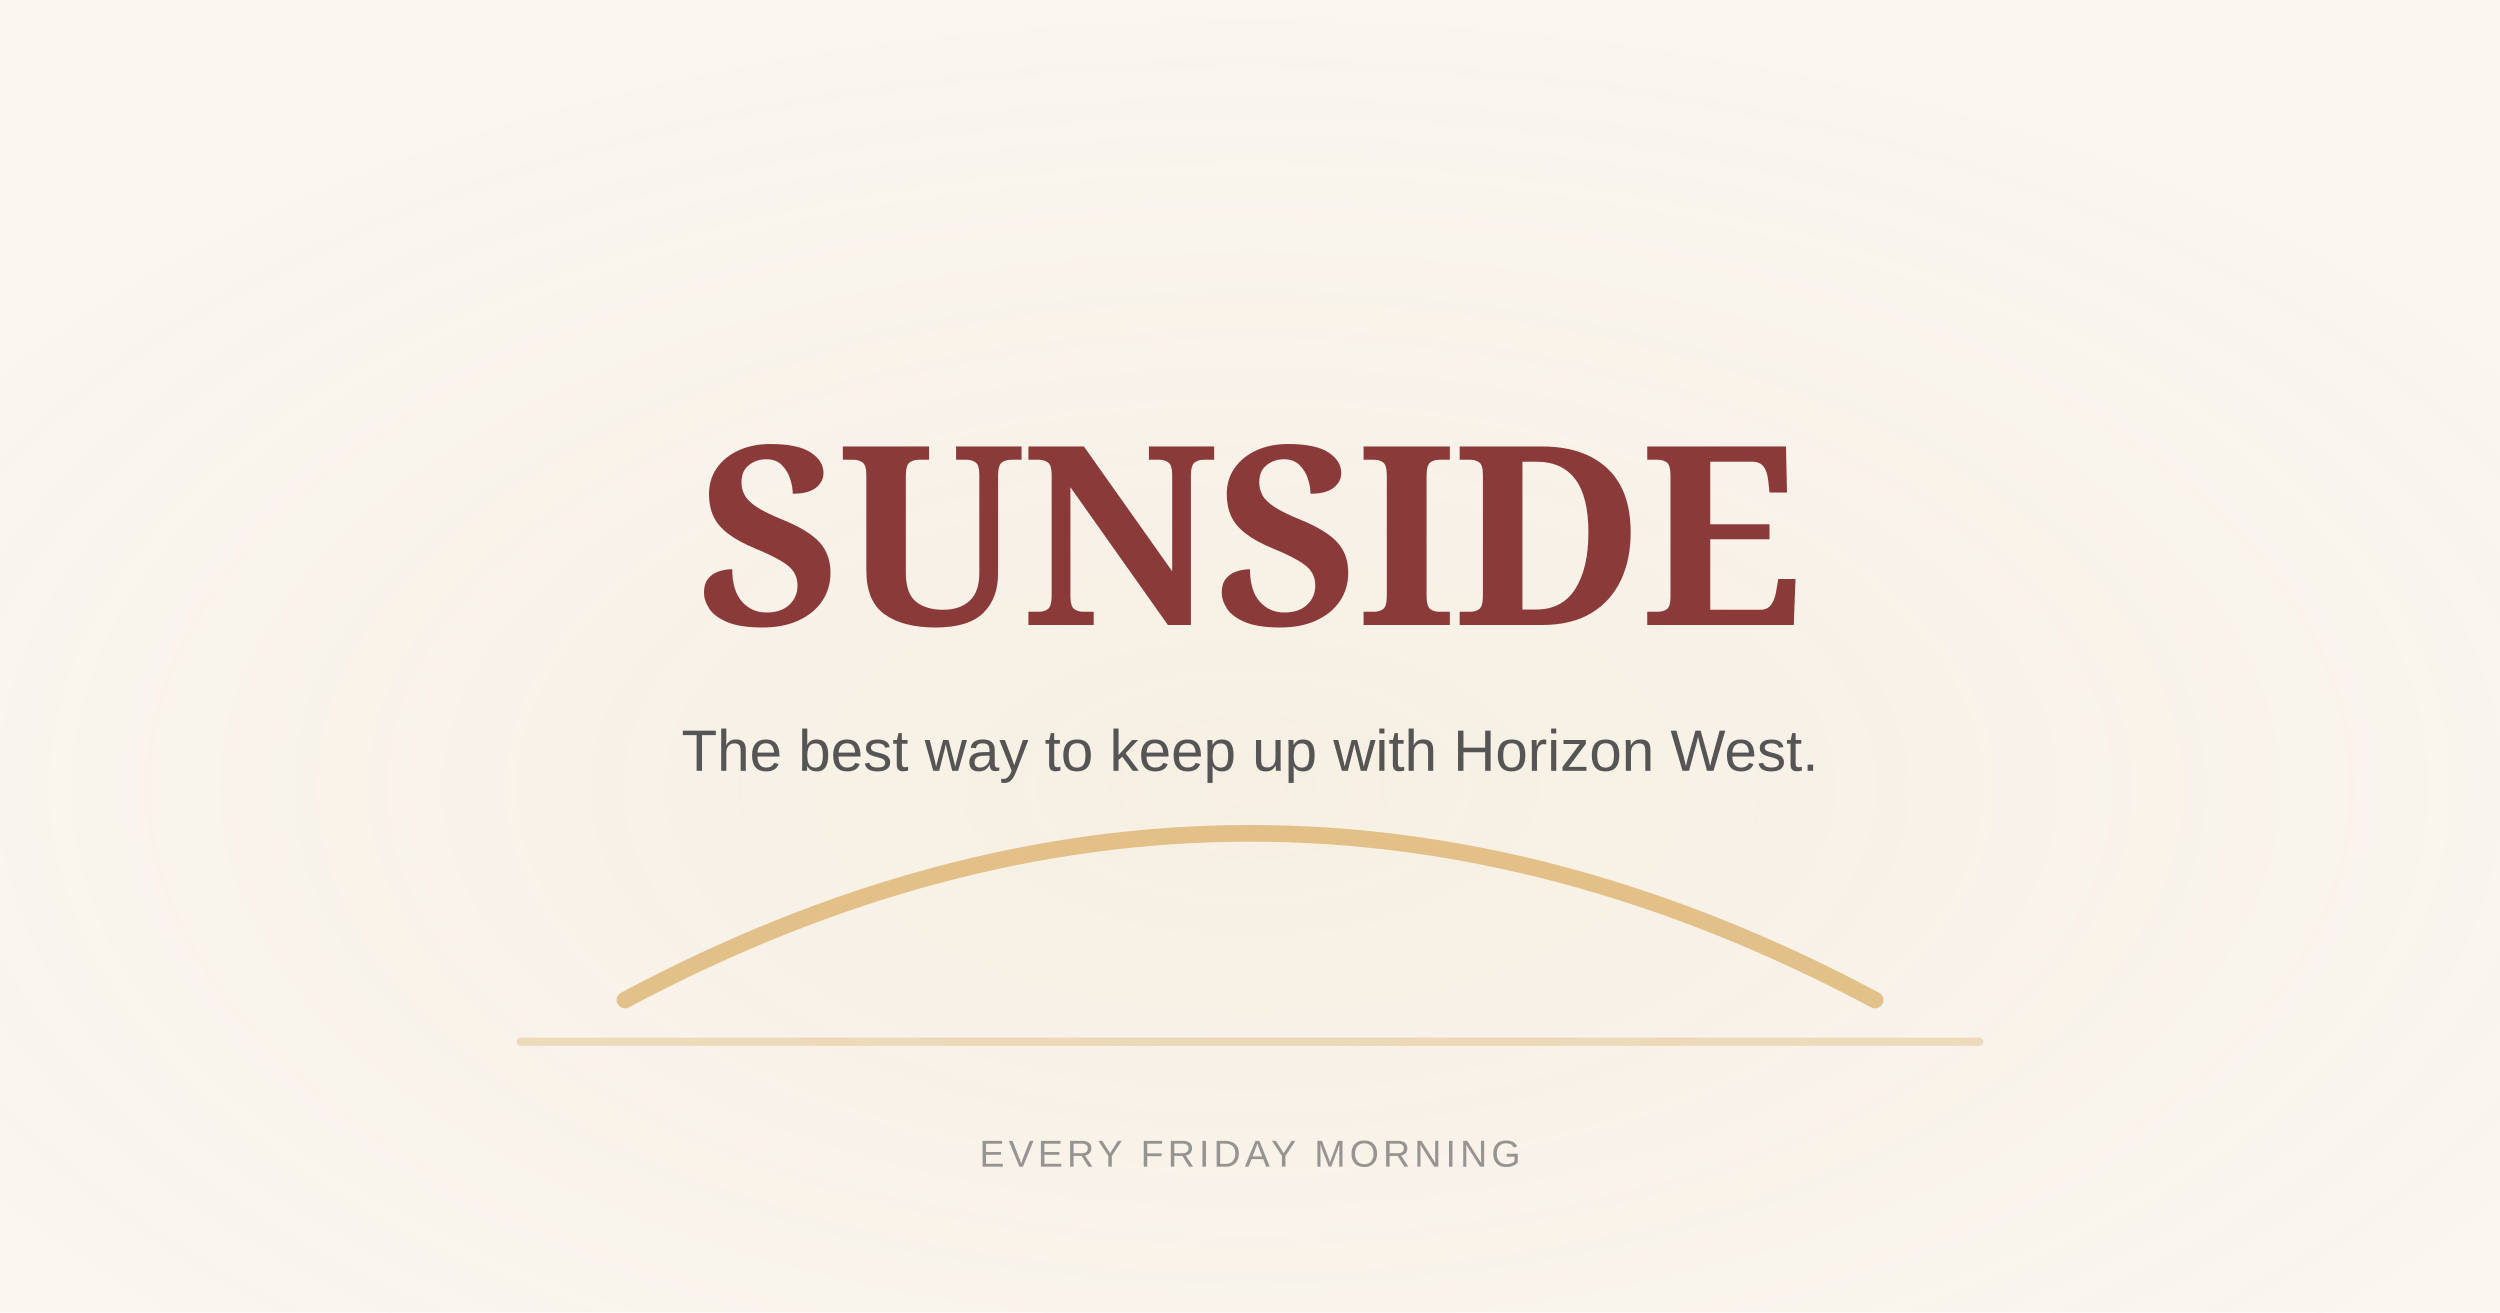
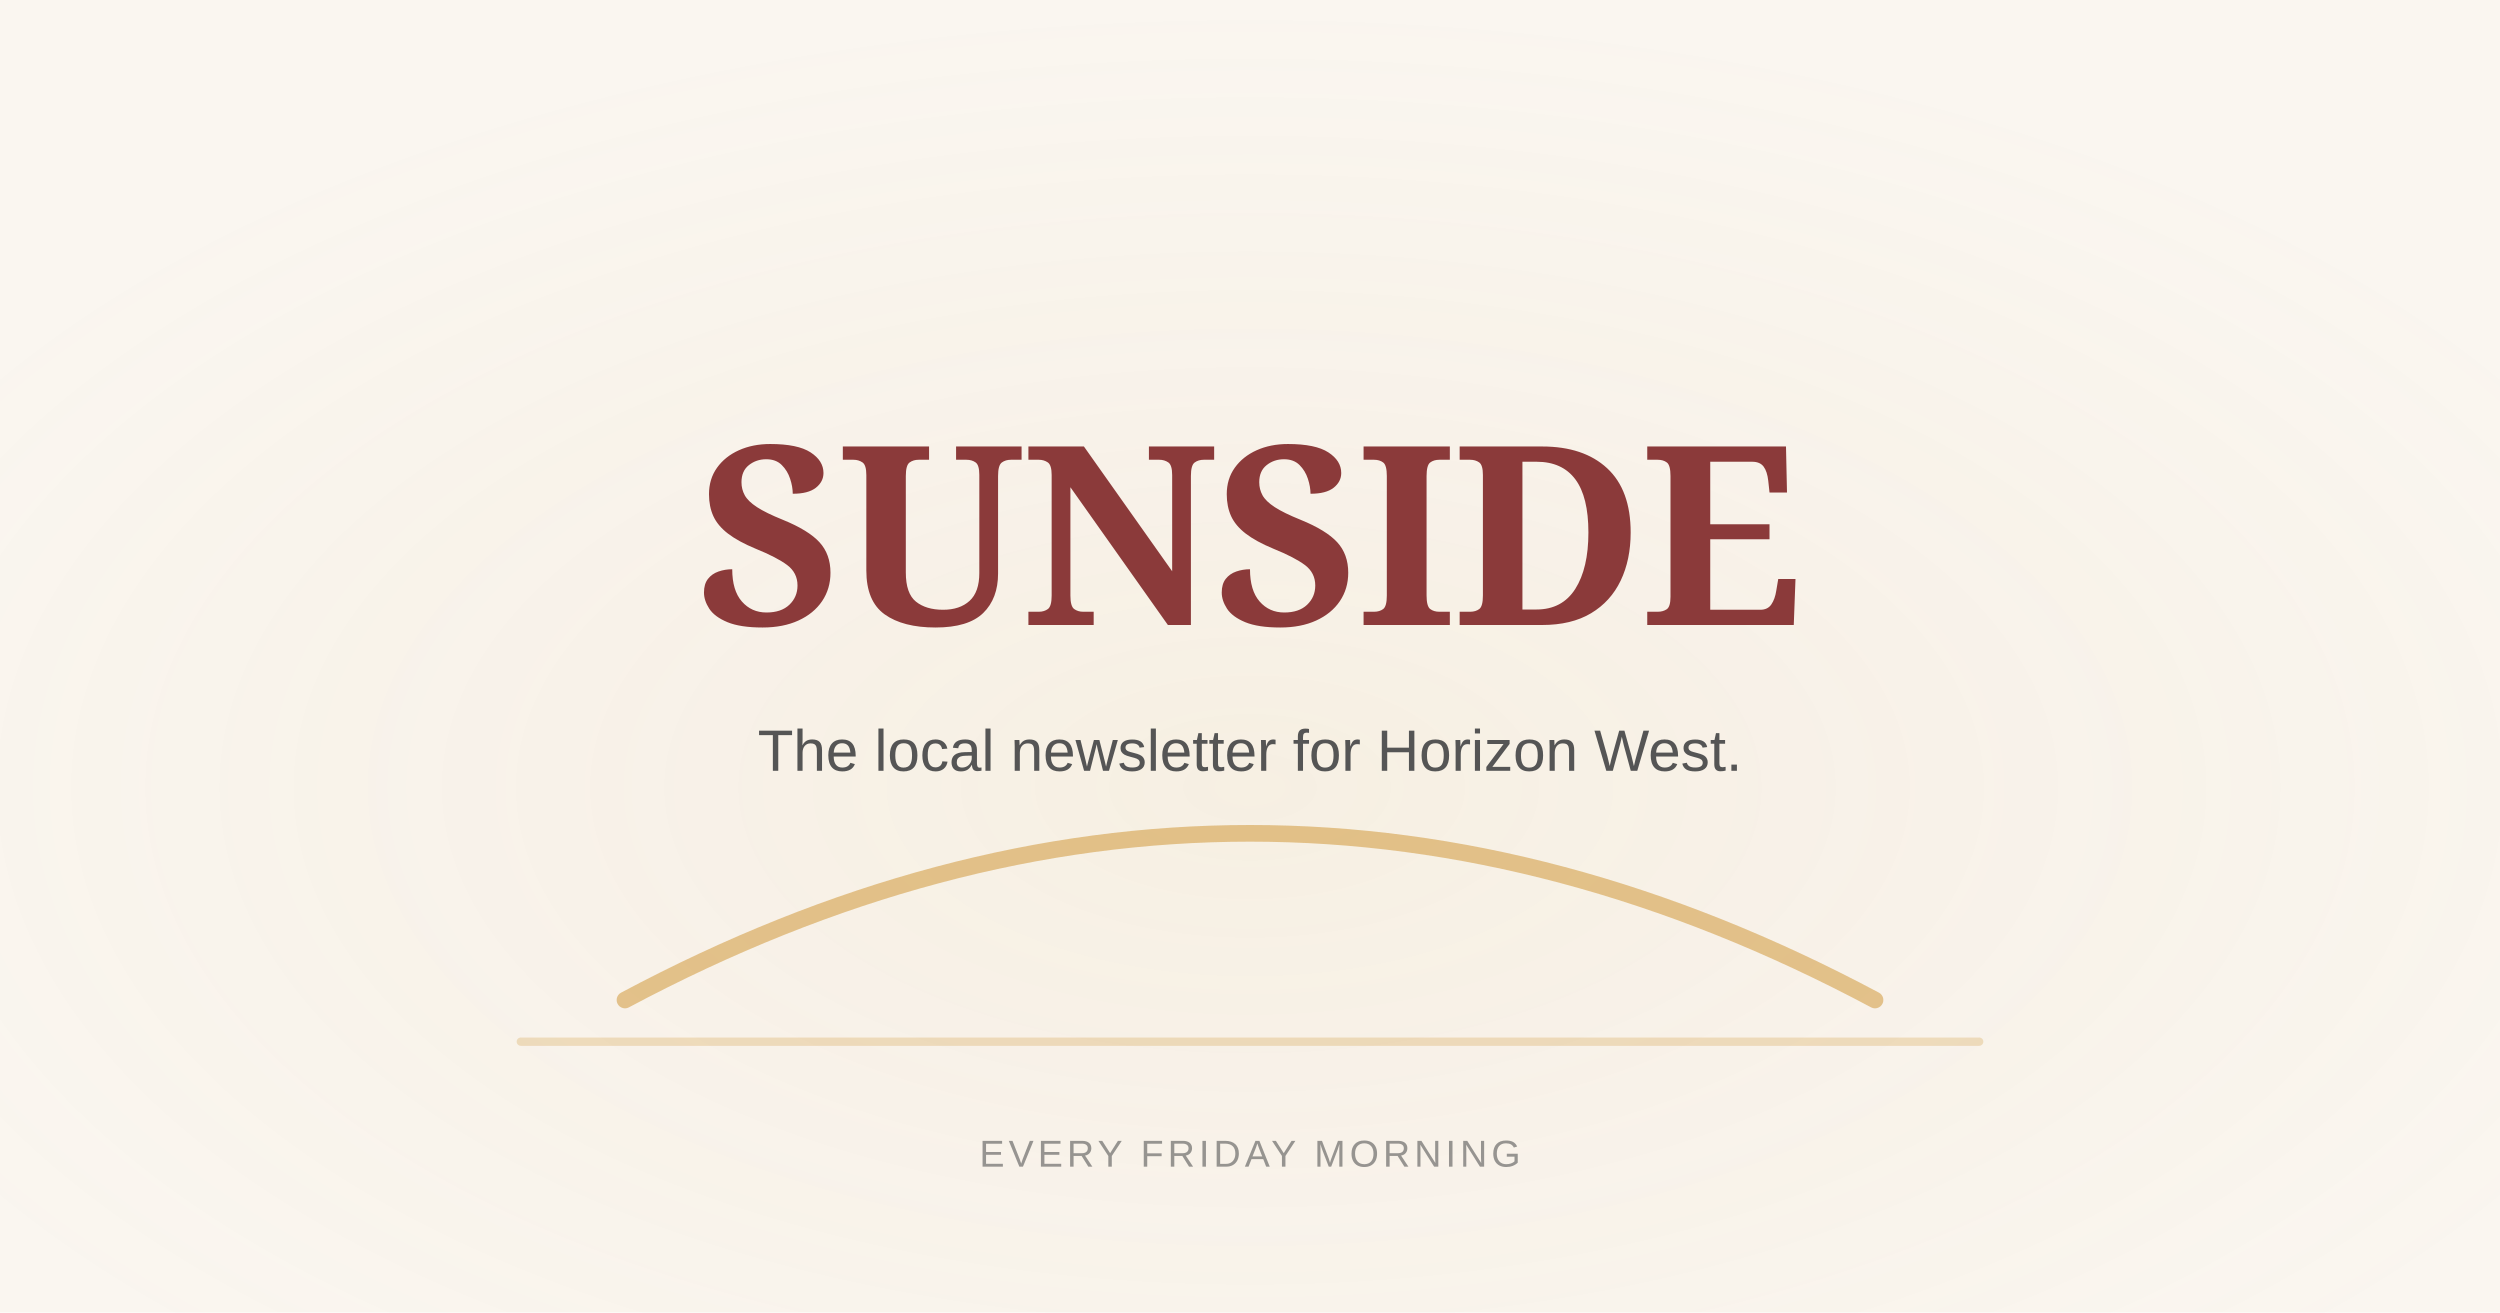
<svg xmlns="http://www.w3.org/2000/svg" viewBox="0 0 1200 630">
  <rect width="1200" height="630" fill="#FAF6F0" />
  <defs>
    <radialGradient id="warmGlow" cx="50%" cy="60%" r="60%">
      <stop offset="0%" stop-color="#D4A04A" stop-opacity="0.08" />
      <stop offset="100%" stop-color="#D4A04A" stop-opacity="0" />
    </radialGradient>
  </defs>
  <rect width="1200" height="630" fill="url(#warmGlow)" />
  <path d="M300 480 Q600 320 900 480" stroke="#D4A04A" stroke-width="8" stroke-linecap="round" fill="none" opacity="0.6" />
  <line x1="250" y1="500" x2="950" y2="500" stroke="#D4A04A" stroke-width="4" stroke-linecap="round" opacity="0.3" />
  <text x="600" y="300" text-anchor="middle" font-family="Georgia, 'Playfair Display', serif" font-size="120" font-weight="700" fill="#8B3A3A" letter-spacing="-2">SUNSIDE</text>
-   <text x="600" y="370" text-anchor="middle" font-family="'Helvetica Neue', Arial, sans-serif" font-size="28" fill="#555555">The best way to keep up with Horizon West.</text>
+   <text x="600" y="370" text-anchor="middle" font-family="'Helvetica Neue', Arial, sans-serif" font-size="28" fill="#555555">The local newsletter for Horizon West.</text>
  <text x="600" y="560" text-anchor="middle" font-family="'Helvetica Neue', Arial, sans-serif" font-size="18" fill="#555555" opacity="0.6" letter-spacing="2">EVERY FRIDAY MORNING</text>
</svg>
